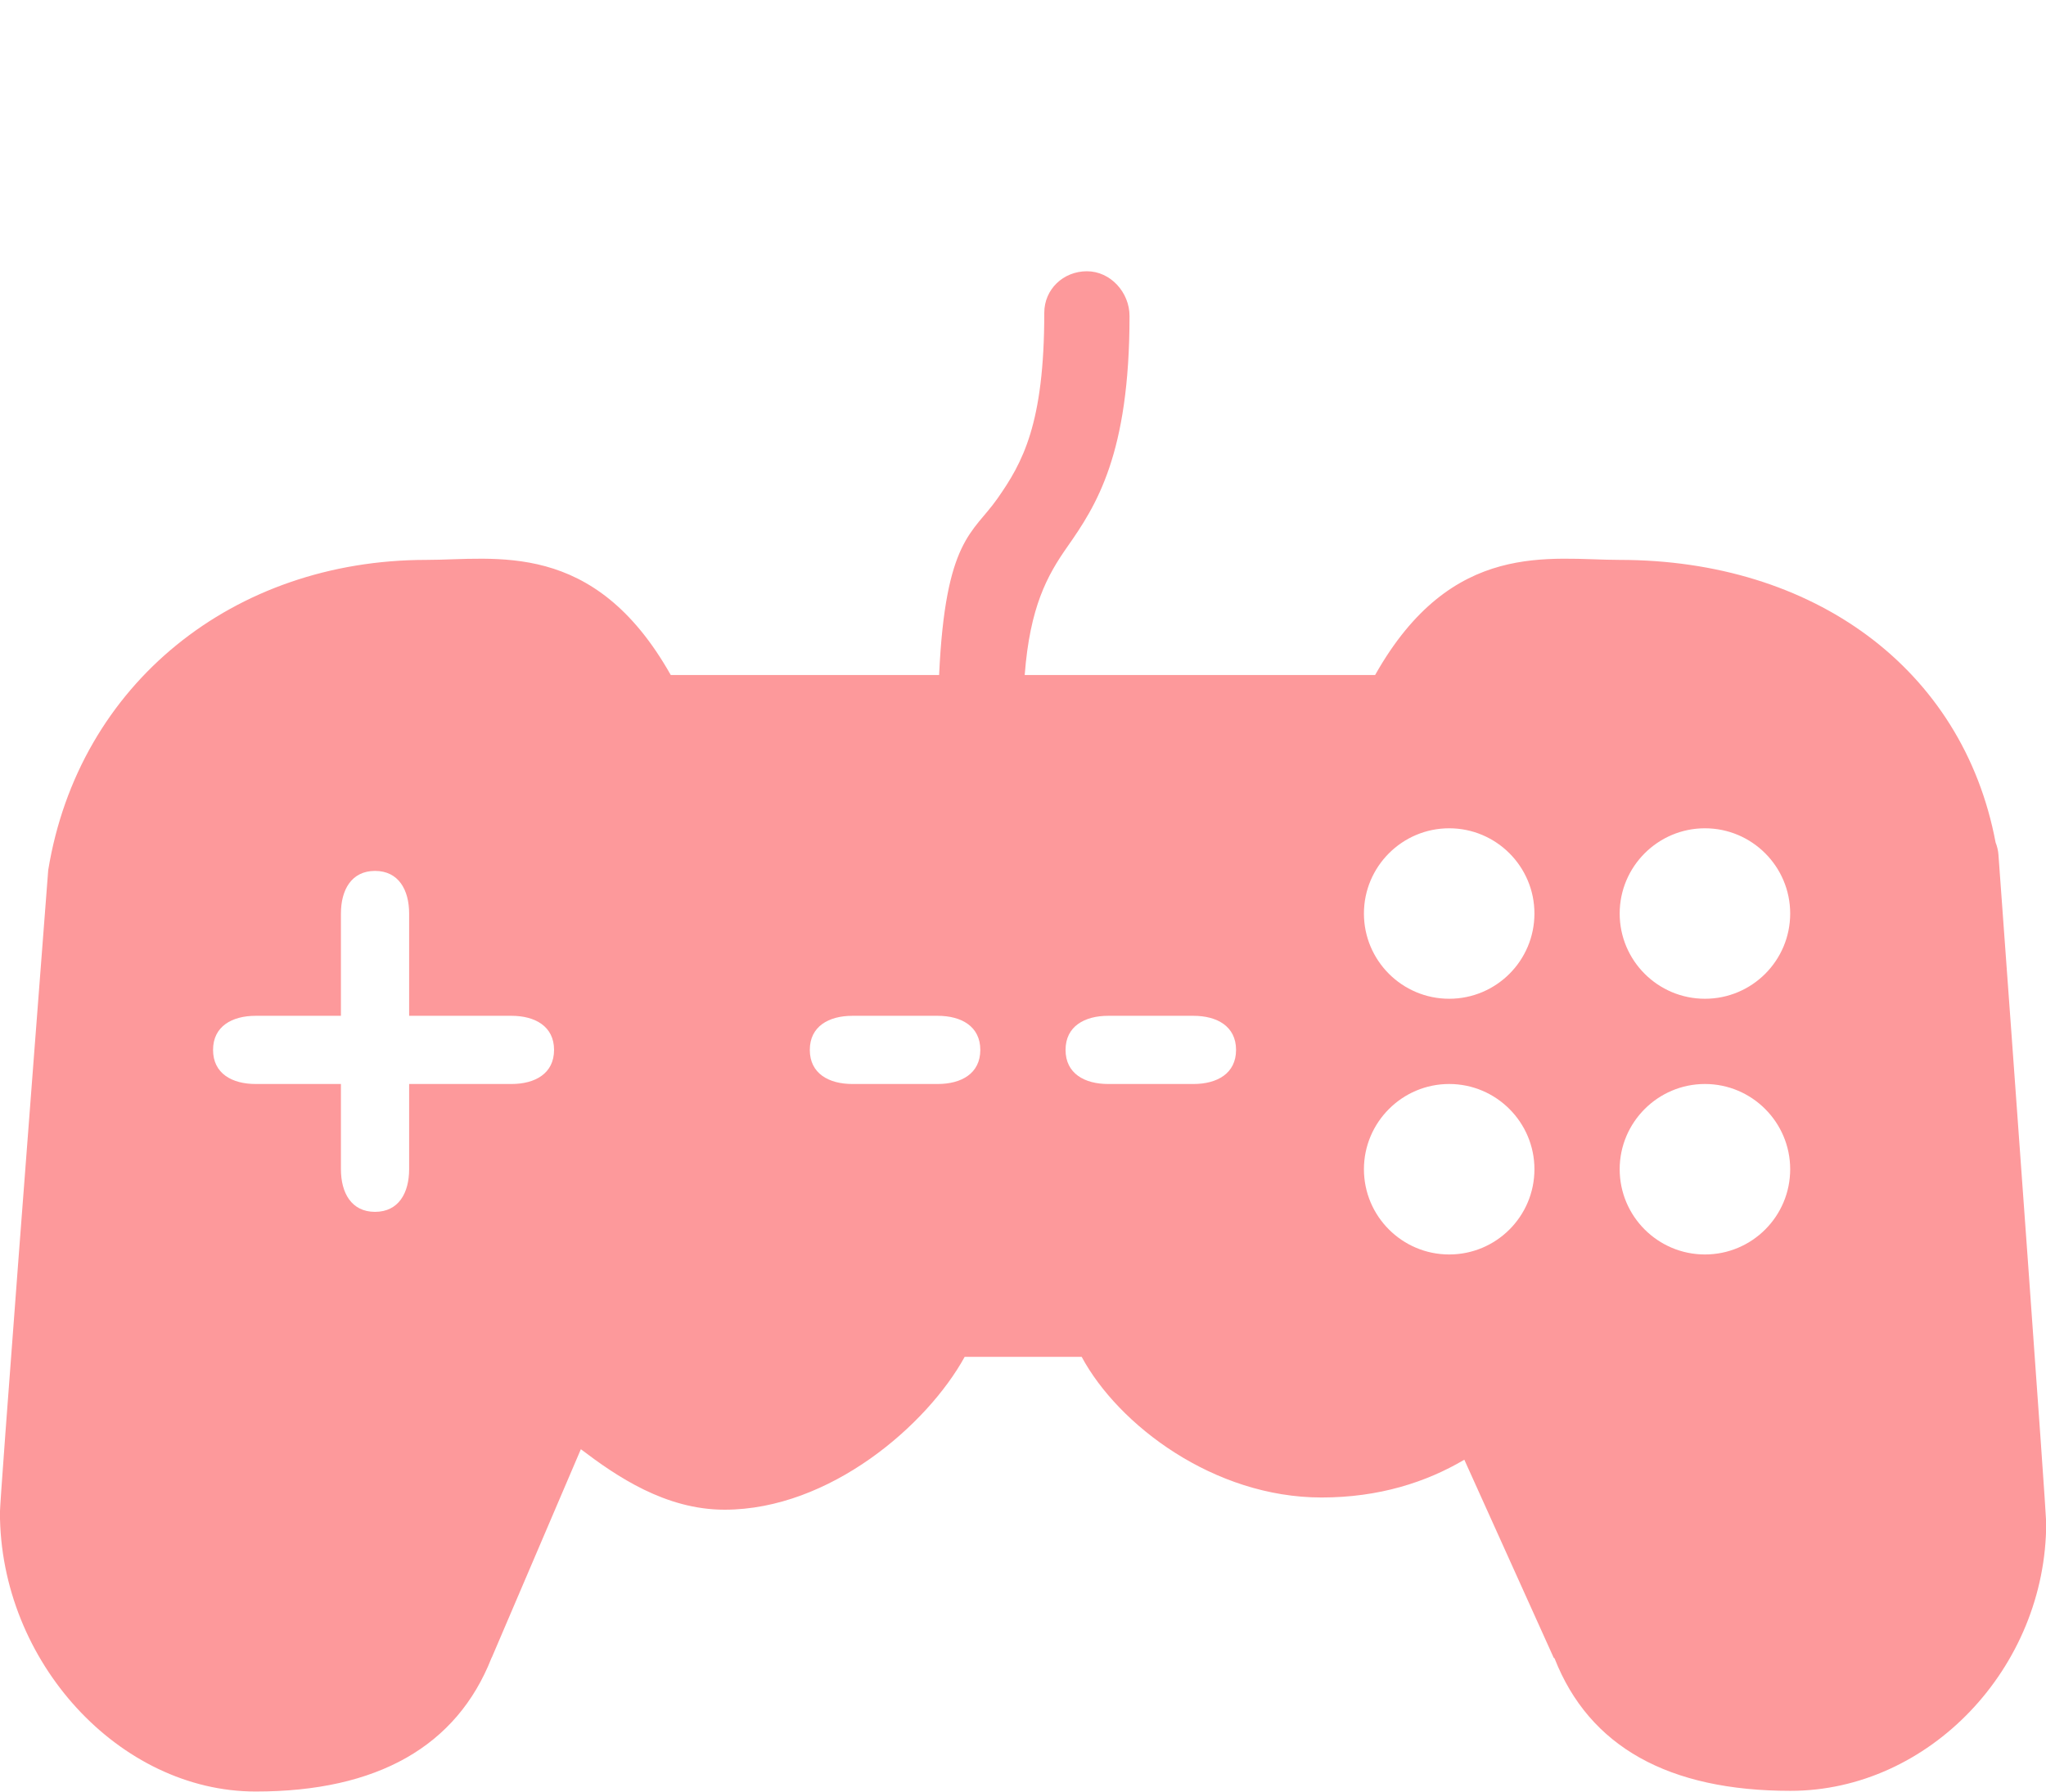
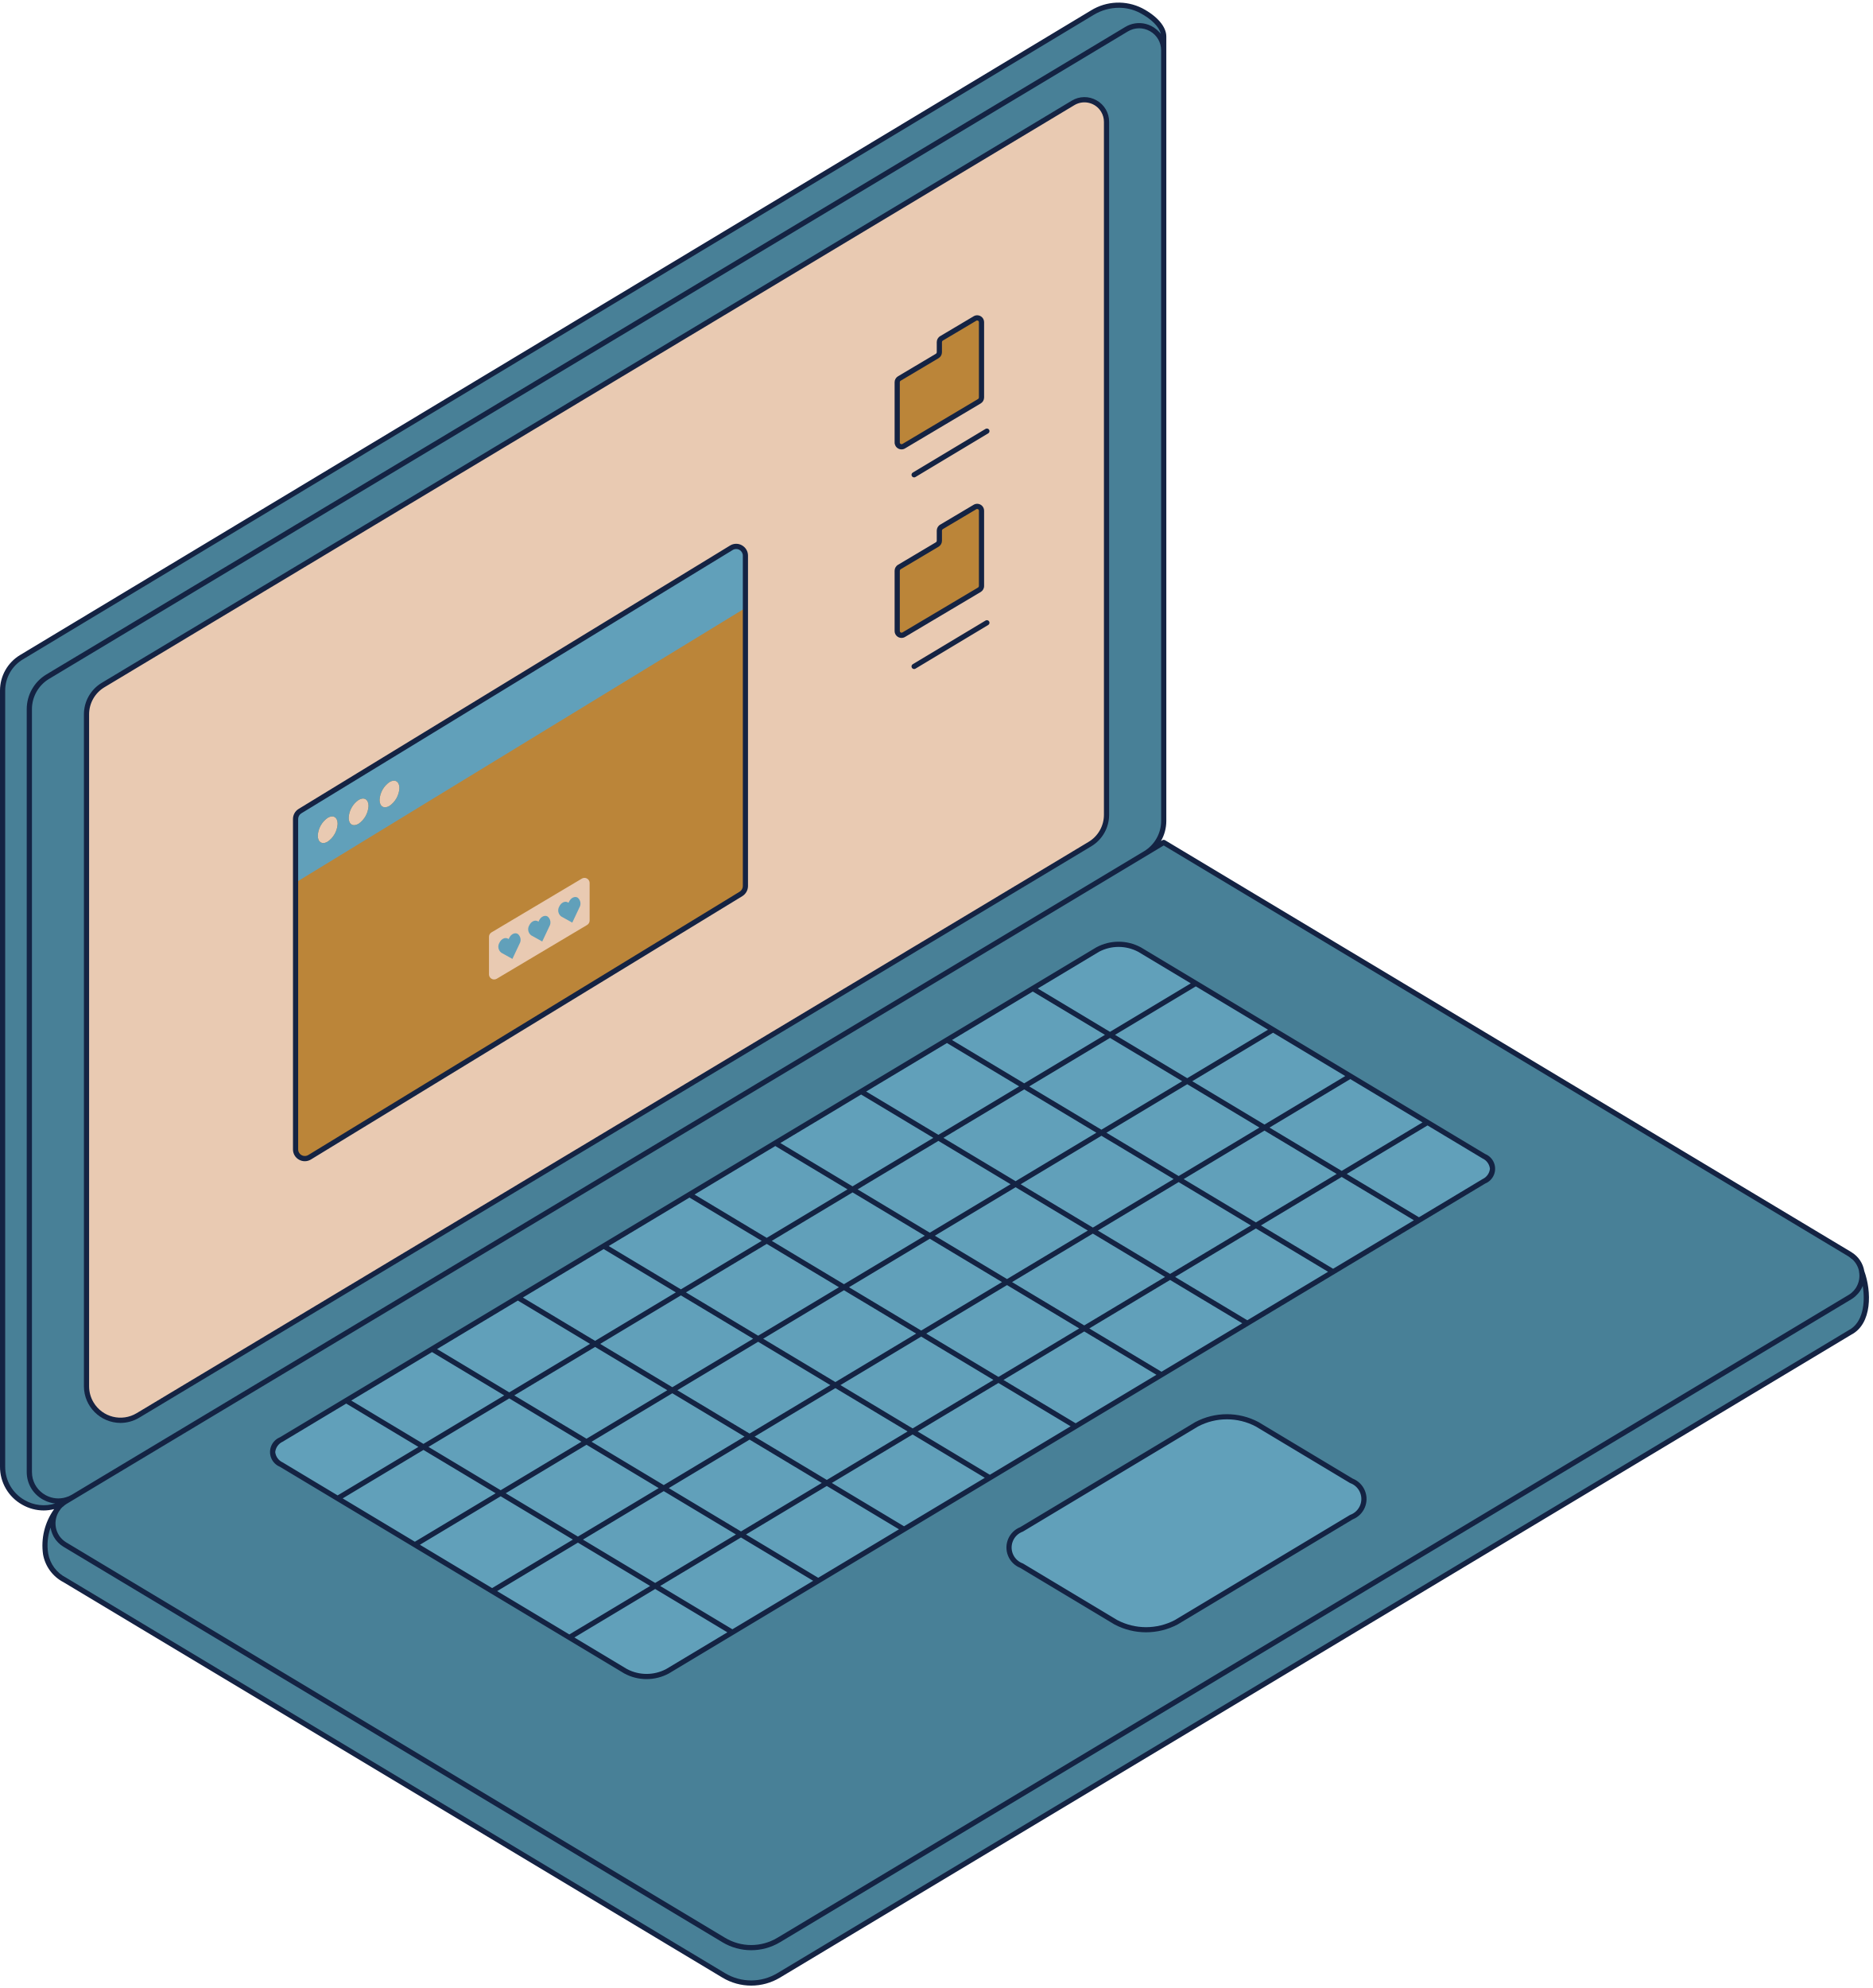
- <svg xmlns="http://www.w3.org/2000/svg" contentScriptType="text/ecmascript" fill="#fd999b" width="120" zoomAndPan="magnify" contentStyleType="text/css" viewBox="-0.0 -0.5 120.0 105.1" height="105.1" preserveAspectRatio="xMidYMid meet" version="1">
+ <svg xmlns="http://www.w3.org/2000/svg" contentScriptType="text/ecmascript" fill="#000000" width="360.8" zoomAndPan="magnify" contentStyleType="text/css" viewBox="-0.0 -0.5 360.8 383.0" height="383" preserveAspectRatio="xMidYMid meet" version="1">
  <g id="change1_1">
-     <path fill="inherit" d="M0 0L0 0" stroke="#449fdb" />
+     <path fill="#488097" d="M14.082,287.904c-0.192,0.113-0.389,0.21-0.589,0.298c0.213-0.093,0.421-0.198,0.622-0.317L220.722,163.92 v0.001v-0.001l0.047-0.028c2.165-1.323,3.488-3.675,3.487-6.214V9.191c0-0.288-0.036-0.567-0.085-0.841 c0.05,0.277,0.085,0.557,0.085,0.841v-2.66c0-1.883-2.007-3.759-4.388-5.006V1.521c-2.975-1.502-6.517-1.351-9.353,0.4l-206.4,124.2 c-2.246,1.349-3.618,3.777-3.615,6.397v149.535c-0.002,4.378,3.546,7.928,7.924,7.93c1.432,0.001,2.836-0.388,4.065-1.121 c0.006-0.004,0.011-0.008,0.017-0.012L14.082,287.904z M223.875,7.332c-0.101-0.236-0.228-0.457-0.365-0.672 c0.022,0.034,0.05,0.06,0.071,0.095C223.693,6.941,223.791,7.134,223.875,7.332z M224.124,8.123 c-0.056-0.242-0.127-0.477-0.218-0.703C223.998,7.648,224.069,7.883,224.124,8.123z M223.201,6.245 c-0.089-0.111-0.173-0.226-0.271-0.328C223.027,6.018,223.112,6.133,223.201,6.245z M222.233,5.318 c0.125,0.087,0.238,0.192,0.355,0.292C222.472,5.511,222.359,5.407,222.233,5.318z M220.155,4.519 c-0.09-0.012-0.18-0.02-0.271-0.027l0-0.014C219.975,4.486,220.064,4.507,220.155,4.519z M221.843,5.088 c-0.131-0.075-0.259-0.154-0.398-0.216C221.583,4.934,221.711,5.014,221.843,5.088z M221.013,4.719 c-0.145-0.048-0.288-0.102-0.439-0.136C220.724,4.617,220.867,4.67,221.013,4.719z M219.883,4.479l0,0.014 c-0.083-0.006-0.162-0.023-0.246-0.025C219.72,4.469,219.801,4.472,219.883,4.479z M218.874,4.5 c-0.031,0.004-0.061,0.014-0.092,0.019C218.813,4.514,218.843,4.504,218.874,4.5z M218.068,4.693 c-0.074,0.024-0.147,0.05-0.22,0.077C217.921,4.743,217.994,4.717,218.068,4.693z M5.65,283.079c0,0.003,0,0.005,0,0.008 c0-0.002,0-0.004,0-0.006V283.079z M6.405,285.873c0.04,0.07,0.082,0.138,0.126,0.206c-0.028-0.044-0.059-0.083-0.086-0.128 C6.43,285.927,6.42,285.899,6.405,285.873z M5.697,283.765c0.008,0.061,0.018,0.122,0.028,0.182 C5.715,283.886,5.704,283.826,5.697,283.765z M5.832,284.467c0.014,0.054,0.026,0.108,0.042,0.161 C5.858,284.575,5.846,284.521,5.832,284.467z M6.1,285.275c0.004,0.009,0.008,0.017,0.012,0.025 C6.109,285.292,6.104,285.284,6.1,285.275z M7.004,286.719c0.077,0.089,0.156,0.177,0.238,0.261 C7.16,286.896,7.081,286.809,7.004,286.719z M6.682,286.307c0.06,0.084,0.121,0.166,0.185,0.247 C6.804,286.474,6.742,286.392,6.682,286.307z M7.644,287.355c-0.096-0.081-0.189-0.166-0.281-0.255 C7.454,287.188,7.547,287.274,7.644,287.355z M8.212,287.774c0.1,0.065,0.202,0.127,0.306,0.186 C8.414,287.902,8.313,287.839,8.212,287.774z M7.765,287.453c0.099,0.079,0.201,0.155,0.305,0.228 C7.966,287.609,7.865,287.532,7.765,287.453z M8.992,288.196c-0.1-0.044-0.197-0.092-0.295-0.142 C8.794,288.104,8.892,288.152,8.992,288.196z M9.204,288.283c0.095,0.038,0.192,0.073,0.29,0.106 C9.396,288.356,9.3,288.32,9.204,288.283z M9.719,288.457c0.101,0.029,0.203,0.055,0.306,0.078 C9.923,288.512,9.821,288.486,9.719,288.457z M10.239,288.578c0.115,0.021,0.232,0.039,0.35,0.053 C10.471,288.617,10.355,288.6,10.239,288.578z M10.768,288.65c0.134,0.011,0.269,0.018,0.406,0.02 C11.038,288.668,10.903,288.661,10.768,288.65z M11.302,288.671c0.479-0.005,0.953-0.069,1.411-0.193 C12.247,288.604,11.774,288.667,11.302,288.671z M13.384,288.246c-0.194,0.08-0.389,0.149-0.588,0.206 C12.996,288.395,13.192,288.326,13.384,288.246z M356.513,256.2L150.052,380.074c-3.256,1.953-7.322,1.953-10.578,0L12.506,303.893 c-5.664-3.083-4.086-10.052-1.616-13.438c-0.007,0.012-0.017,0.023-0.024,0.035c-1.366,2.272-0.632,5.221,1.64,6.587 c-2.261-1.362-2.99-4.3-1.627-6.561c0.116-0.192,0.245-0.376,0.386-0.55c-0.127,0.15-0.251,0.32-0.375,0.489 c0.399-0.651,0.946-1.197,1.599-1.593c0.005-0.003,0.011-0.005,0.017-0.009l1.62-0.972c-0.014,0.009-0.03,0.015-0.044,0.023 l0.033-0.02c0.004-0.002,0.008-0.003,0.011-0.006l206.6-123.957c0.015-0.009,0.028-0.021,0.043-0.03l3.487-2.092l132.257,79.354 v-0.004c0.028,0.019,0.052,0.044,0.079,0.063c1.182,0.744,1.918,1.921,2.151,3.2c-0.003-0.009-0.006-0.018-0.009-0.026 c0.128,0.649,0.105,1.299-0.03,1.919c-0.027,0.123-0.053,0.245-0.09,0.366c-0.038,0.126-0.084,0.249-0.132,0.371 c-0.071,0.176-0.152,0.35-0.245,0.52c-0.046,0.085-0.086,0.173-0.137,0.255c-0.033,0.053-0.071,0.103-0.106,0.155 c-0.087,0.128-0.18,0.253-0.28,0.372c-0.054,0.064-0.109,0.126-0.166,0.187c-0.098,0.106-0.202,0.206-0.31,0.303 c-0.06,0.053-0.117,0.109-0.18,0.159c-0.172,0.139-0.351,0.271-0.544,0.387c0.192-0.115,0.372-0.247,0.544-0.387 c0.063-0.051,0.12-0.106,0.18-0.159c0.108-0.097,0.212-0.197,0.31-0.303c0.057-0.061,0.112-0.123,0.166-0.187 c0.1-0.119,0.192-0.244,0.28-0.372c0.035-0.052,0.073-0.102,0.106-0.155c0.017-0.027,0.037-0.05,0.053-0.077 c0.034-0.057,0.052-0.119,0.084-0.177c0.092-0.169,0.175-0.341,0.245-0.52c0.049-0.123,0.094-0.246,0.132-0.371 c0.036-0.121,0.063-0.243,0.09-0.366c0.14-0.631,0.152-1.271,0.039-1.893C360.212,248.303,360.253,254.254,356.513,256.2z" />
  </g>
-   <g id="change1_2">
-     <path fill="inherit" d="M117.212 49.652c-0.016-0.252-0.076-0.5-0.168-0.732-1.928-10.236-10.724-16.576-22.048-16.576-4.052 0-9.832-1.252-14.344 6.752h-20.552c0.304-4 1.328-5.848 2.492-7.508 1.712-2.44 3.656-5.452 3.656-13.552 0-1.384-1.116-2.624-2.5-2.624s-2.5 1.056-2.5 2.436c0 6.52-1.272 8.796-2.752 10.904-1.436 2.048-3.048 2.344-3.416 10.344h-15.74c-4.512-8-10.292-6.752-14.344-6.752-11.272 0-20.38 7.248-22.168 18.196-0.852 11.088-2.832 36.848-2.832 37.684 0 8.752 7.008 16.368 15 16.368 7.148 0 11.8-2.664 13.832-7.836 0.028-0.048 0.056-0.112 0.076-0.164l5.164-12.080c2.096 1.592 4.96 3.548 8.428 3.548 6.164 0 11.888-4.968 14.084-8.968h6.86c2.152 4 7.752 8.252 14.068 8.252 3.376 0 6.14-0.896 8.376-2.216l5.236 11.604c0.020 0.044 0.044 0.016 0.064 0.068 2.032 5.164 6.684 7.752 13.828 7.752 8.124 0 15-7.216 15-15.732-0.016-0.828-1.96-27.672-2.8-39.168zM29.996 63.088h-6v5c0 1.388-0.616 2.5-2 2.5s-2-1.112-2-2.5v-5h-5c-1.384 0-2.5-0.612-2.5-2 0-1.384 1.116-2 2.5-2h5v-6c0-1.384 0.616-2.5 2-2.5s2 1.12 2 2.5v6h6c1.384 0 2.5 0.616 2.5 2 0 1.388-1.116 2-2.5 2zM54.996 63.088h-5c-1.384 0-2.5-0.612-2.5-2 0-1.384 1.116-2 2.5-2h5c1.384 0 2.5 0.616 2.5 2 0 1.388-1.116 2-2.5 2zM69.996 63.088h-5c-1.384 0-2.5-0.612-2.5-2 0-1.384 1.116-2 2.5-2h5c1.384 0 2.5 0.616 2.5 2 0 1.388-1.116 2-2.5 2zM84.996 73.088c-2.756 0-5-2.24-5-5 0-2.752 2.244-5 5-5 2.76 0 5 2.248 5 5 0 2.764-2.24 5-5 5zM84.996 58.088c-2.756 0-5-2.236-5-5 0-2.756 2.244-5 5-5 2.76 0 5 2.244 5 5 0 2.764-2.24 5-5 5zM99.996 73.088c-2.756 0-5-2.24-5-5 0-2.752 2.244-5 5-5 2.76 0 5 2.248 5 5 0 2.764-2.24 5-5 5zM99.996 58.088c-2.756 0-5-2.236-5-5 0-2.756 2.244-5 5-5 2.76 0 5 2.244 5 5 0 2.764-2.24 5-5 5z" />
+   <g id="change2_1">
+     <path fill="#e9cab2" d="M210.057,162.106L26.585,272.189c-3.1,1.86-7.121,0.855-8.981-2.245c-0.61-1.017-0.933-2.181-0.933-3.368 V137.1c0-2.299,1.207-4.43,3.178-5.613L206.786,19.326c2.016-1.21,4.632-0.556,5.842,1.46c0.397,0.662,0.607,1.419,0.607,2.191 v133.516C213.235,158.792,212.029,160.923,210.057,162.106z" />
+   </g>
+   <g id="change3_1">
+     <path fill="#bb8539" d="M181.427,64.692l6.458-3.836c0.395-0.235,0.906-0.105,1.14,0.29c0.077,0.129,0.117,0.276,0.117,0.426v14.512 c0,0.294-0.154,0.566-0.407,0.716l-14.58,8.661c-0.395,0.235-0.906,0.105-1.14-0.29c-0.077-0.129-0.117-0.276-0.117-0.426V73.139 c0-0.294,0.154-0.566,0.407-0.716l7.308-4.341c0.252-0.15,0.407-0.422,0.407-0.715v-1.959 C181.02,65.114,181.175,64.842,181.427,64.692z M181.02,101.727v1.958c0,0.294-0.155,0.566-0.407,0.716l-7.308,4.341 c-0.253,0.15-0.407,0.422-0.407,0.716v11.606c0,0.46,0.372,0.832,0.831,0.833c0.15,0,0.297-0.04,0.426-0.117l14.58-8.662 c0.252-0.15,0.407-0.422,0.407-0.715V97.89c0-0.46-0.373-0.832-0.832-0.832c-0.15,0-0.296,0.04-0.425,0.117l-6.458,3.836 C181.175,101.161,181.02,101.433,181.02,101.727z M143.649,106.554V170.2c0,0.621-0.323,1.197-0.853,1.52l-83.129,50.733 c-0.84,0.513-1.936,0.247-2.448-0.592c-0.171-0.279-0.261-0.6-0.261-0.928v-63.647c0-0.621,0.323-1.197,0.853-1.52l83.13-50.732 c0.84-0.512,1.936-0.246,2.448,0.594C143.559,105.907,143.649,106.227,143.649,106.554z M65.063,158.206 c0-1.263-0.861-1.779-1.913-1.148c-1.138,0.788-1.845,2.06-1.912,3.443c0,1.262,0.861,1.779,1.912,1.147 C64.289,160.861,64.996,159.589,65.063,158.206z M71.017,154.763c0-1.262-0.861-1.779-1.913-1.148 c-1.139,0.788-1.846,2.06-1.913,3.443c0,1.262,0.861,1.779,1.913,1.148C70.243,157.419,70.95,156.146,71.017,154.763z M76.97,151.32 c0-1.262-0.861-1.779-1.913-1.147c-1.138,0.787-1.845,2.06-1.912,3.442c0,1.263,0.86,1.779,1.912,1.148 C76.196,153.976,76.903,152.703,76.97,151.32z M113.624,169.62c0-0.547-0.443-0.991-0.99-0.992c-0.18,0-0.356,0.049-0.51,0.141 l-17.41,10.36c-0.3,0.179-0.484,0.503-0.484,0.852v7.226c-0.001,0.547,0.442,0.992,0.989,0.993c0.18,0,0.356-0.048,0.511-0.141 l17.41-10.359c0.3-0.179,0.484-0.503,0.484-0.852L113.624,169.62z" />
+   </g>
+   <g id="change4_1">
+     <path fill="#61a0ba" d="M260.429,291.785l-33.75,20.249c-3.644,1.931-8.007,1.931-11.651,0l-18.169-10.9 c-3.217-1.93-3.217-5.06,0-6.99l33.75-20.25c3.643-1.931,8.007-1.931,11.65,0l18.17,10.9 C263.646,286.725,263.646,289.854,260.429,291.785z M54.206,281.663l66.367,39.82c2.518,1.334,5.535,1.334,8.053,0l157.325-94.4 c2.224-1.334,2.224-3.5,0-4.832l-66.367-39.82c-2.518-1.334-5.535-1.334-8.053,0l-157.325,94.4 C51.982,278.165,51.982,280.329,54.206,281.663z M109.715,314.969l165.379-99.228 M94.831,306.041l165.379-99.23 M79.947,297.111 l165.379-99.227 M65.063,288.184l165.379-99.234 M199.02,189.942l74.42,44.658 M182.482,199.87l74.42,44.652 M165.944,209.793 l74.421,44.652 M223.827,264.368l-74.421-44.652 M207.289,274.29l-74.421-44.652 M116.33,239.561l74.421,44.652 M99.793,249.479 l74.42,44.652 M83.255,259.4l74.42,44.653 M66.717,269.323l74.42,44.652 M103.867,176.857l-0.093,0.2l-0.146-0.081 c-0.552-0.307-1.286,0.052-1.64,0.8c-0.379,0.638-0.225,1.458,0.36,1.914l0.145,0.081l2,1.113l1.28-2.715l0.094-0.2 c0.379-0.637,0.225-1.457-0.359-1.914c-0.553-0.306-1.287,0.053-1.641,0.803L103.867,176.857z M98.117,180.212l-0.093,0.2 l-0.146-0.081c-0.552-0.307-1.286,0.051-1.639,0.8c-0.38,0.637-0.226,1.458,0.359,1.914l0.145,0.081l2,1.113l1.281-2.715l0.093-0.2 c0.379-0.637,0.225-1.457-0.359-1.914c-0.553-0.305-1.287,0.054-1.641,0.803L98.117,180.212z M109.655,173.221l-0.093,0.2 l-0.146-0.081c-0.552-0.307-1.286,0.051-1.639,0.8c-0.38,0.637-0.226,1.458,0.359,1.914l0.145,0.081l2,1.113l1.281-2.715l0.093-0.2 c0.379-0.637,0.225-1.457-0.359-1.914c-0.553-0.305-1.287,0.054-1.641,0.803L109.655,173.221z M143.649,106.553v10.077 l-86.691,52.906v-12.25c0-0.621,0.323-1.197,0.853-1.52l83.13-50.732c0.84-0.512,1.936-0.246,2.448,0.594 c0.17,0.279,0.26,0.599,0.26,0.926L143.649,106.553z M65.063,158.206c0-1.263-0.861-1.779-1.913-1.148 c-1.138,0.788-1.845,2.06-1.912,3.443c0,1.262,0.861,1.779,1.912,1.147C64.289,160.861,64.996,159.589,65.063,158.206z M71.017,154.763c0-1.262-0.861-1.779-1.913-1.148c-1.139,0.788-1.846,2.06-1.913,3.443c0,1.262,0.861,1.779,1.913,1.148 C70.243,157.419,70.95,156.146,71.017,154.763z M76.97,151.32c0-1.262-0.861-1.779-1.913-1.147c-1.138,0.787-1.845,2.06-1.912,3.442 c0,1.263,0.86,1.779,1.912,1.148C76.196,153.976,76.903,152.703,76.97,151.32z" />
+   </g>
+   <g id="change5_1">
+     <path fill="#142343" d="M359.259,244.372c-0.247-1.479-1.116-2.781-2.388-3.576c-0.033-0.022-0.067-0.05-0.1-0.07l0,0 l-132.258-79.355c-0.158-0.094-0.355-0.094-0.513,0l-0.277,0.167c0.674-1.174,1.03-2.505,1.033-3.859V6.532 c0-1.886-1.741-3.923-4.656-5.45c-3.132-1.576-6.856-1.418-9.843,0.418L3.86,125.7c-2.389,1.442-3.852,4.027-3.86,6.817v149.536 c-0.02,3.041,1.618,5.852,4.275,7.333c1.265,0.725,2.697,1.109,4.155,1.114c0.675-0.004,1.346-0.091,2-0.259 c-0.007,0.012-0.016,0.022-0.023,0.034c-1.795,2.521-2.551,5.637-2.11,8.7c0.414,2.3,1.873,4.278,3.948,5.352L139.217,380.5 c3.413,2.052,7.679,2.052,11.092,0l206.435-123.859C360.824,254.521,360.674,248.256,359.259,244.372z M224.259,162.383l132,79.2 c0.13,0.084,0.252,0.18,0.365,0.286l0.159,0.138c0.044,0.037,0.095,0.067,0.15,0.086c0.669,0.602,1.129,1.402,1.312,2.284 c-0.004,0.033-0.004,0.067,0,0.1c0.206,1.079-0.006,2.196-0.593,3.125v0.007c-0.105,0.16-0.221,0.313-0.346,0.458 c-0.023,0.027-0.045,0.055-0.069,0.081c-0.112,0.123-0.231,0.239-0.356,0.347c-0.036,0.031-0.069,0.065-0.107,0.1 c-0.161,0.133-0.332,0.254-0.511,0.362L149.794,372.829c-3.096,1.861-6.967,1.861-10.063,0L12.763,296.648 c-0.234-0.144-0.454-0.309-0.658-0.494c-0.041-0.037-0.083-0.073-0.123-0.111c-0.187-0.179-0.357-0.376-0.508-0.587 c-0.025-0.035-0.047-0.073-0.071-0.109c-0.321-0.48-0.539-1.021-0.64-1.589c-0.221-1.233,0.103-2.502,0.89-3.477 c0.021-0.031,0.039-0.065,0.052-0.1c0.11-0.129,0.229-0.252,0.354-0.367c0.015-0.009,0.035,0,0.05-0.016l0,0l0.019-0.017 l0.021-0.018c0.187-0.182,0.392-0.345,0.612-0.487l1.608-0.964l0.013-0.008l0,0L89.566,243.2L224.259,162.383z M223.759,157.683 c-0.007,2.38-1.255,4.583-3.292,5.813L106.284,232l-92.42,55.452c-0.127,0.076-0.258,0.136-0.389,0.2 c-0.074,0.037-0.147,0.082-0.223,0.114s-0.127,0.044-0.19,0.069c-1.193,0.467-2.519,0.459-3.706-0.022 c-0.213-0.086-0.42-0.186-0.62-0.3c-1.391-0.776-2.332-2.166-2.536-3.746c-0.03-0.228-0.045-0.458-0.045-0.688V136.112 c0.007-2.378,1.252-4.581,3.287-5.812L217.341,5.559c0.167-0.1,0.34-0.189,0.519-0.266c0.026-0.011,0.053-0.018,0.079-0.028 c0.148-0.063,0.3-0.116,0.455-0.161c0.059-0.016,0.118-0.024,0.176-0.038c0.123-0.029,0.246-0.059,0.371-0.076 c0.076-0.011,0.153-0.012,0.23-0.019c0.107-0.009,0.214-0.021,0.322-0.022s0.22,0.01,0.33,0.018c0.07,0.005,0.14,0.005,0.21,0.014 c0.122,0.015,0.243,0.043,0.364,0.069c0.057,0.012,0.116,0.019,0.173,0.034c0.135,0.038,0.269,0.082,0.4,0.133 c0.041,0.015,0.083,0.025,0.123,0.041c0.175,0.071,0.346,0.154,0.511,0.247c1.335,0.744,2.159,2.157,2.148,3.686L223.759,157.683z M4.768,288.516c-2.341-1.305-3.786-3.782-3.768-6.463V132.517c0.007-2.44,1.286-4.699,3.375-5.961l206.4-124.2 c1.464-0.883,3.14-1.352,4.849-1.356c1.396-0.006,2.772,0.326,4.011,0.969c2.254,1.18,3.751,2.689,4.062,4.05l-0.013-0.013 c-0.19-0.242-0.401-0.466-0.63-0.67c-0.056-0.051-0.114-0.1-0.172-0.149c-0.601-0.513-1.312-0.881-2.077-1.077 c-1.351-0.348-2.786-0.134-3.977,0.592L8.927,129.441c-2.338,1.411-3.77,3.94-3.777,6.671l0,0v146.967 c0,0.545,0.07,1.088,0.211,1.614c0.138,0.512,0.343,1.004,0.61,1.462c0.546,0.932,1.33,1.702,2.273,2.23l0.044,0.022 c0.199,0.11,0.404,0.211,0.613,0.3c0.074,0.031,0.15,0.057,0.225,0.085c0.153,0.058,0.307,0.111,0.464,0.156 c0.084,0.024,0.167,0.046,0.252,0.067c0.157,0.038,0.314,0.068,0.473,0.093c0.077,0.012,0.154,0.027,0.232,0.036 c0.026,0,0.052,0.01,0.078,0.013C8.669,289.772,6.545,289.54,4.768,288.516z M356.256,255.769L149.794,379.646 c-3.096,1.861-6.967,1.861-10.063,0L12.745,303.453c-1.825-0.923-3.108-2.652-3.461-4.667c-0.267-1.677-0.108-3.395,0.463-4.994 c0.084,0.541,0.253,1.065,0.5,1.554c0.03,0.061,0.056,0.124,0.089,0.183s0.082,0.135,0.123,0.2c0.071,0.116,0.144,0.231,0.224,0.341 c0.041,0.057,0.085,0.111,0.128,0.166c0.089,0.113,0.184,0.223,0.283,0.329c0.046,0.05,0.094,0.1,0.143,0.148 c0.1,0.1,0.215,0.2,0.33,0.3c0.052,0.043,0.1,0.088,0.155,0.13c0.151,0.116,0.309,0.225,0.471,0.325 c0.019,0.012,0.036,0.026,0.056,0.038l126.968,76.181c3.415,2.045,7.677,2.045,11.092,0L356.771,249.81l0.023-0.017 c0.223-0.136,0.436-0.289,0.637-0.457c0.053-0.045,0.1-0.093,0.154-0.139c0.159-0.143,0.31-0.295,0.451-0.456 c0.033-0.038,0.067-0.076,0.1-0.115c0.347-0.416,0.627-0.883,0.829-1.385C359.485,250.5,359.012,254.336,356.256,255.769 L356.256,255.769z M211.322,18.837c-1.489-0.857-3.326-0.834-4.793,0.06L19.592,131.059c-2.117,1.279-3.414,3.569-3.421,6.042 v129.476c0.011,3.889,3.159,7.041,7.048,7.058c1.278-0.004,2.53-0.355,3.623-1.016l183.472-110.084 c2.117-1.278,3.414-3.569,3.421-6.042V22.977C213.746,21.26,212.821,19.673,211.322,18.837z M212.735,156.493 c-0.006,2.122-1.119,4.087-2.935,5.184L26.327,271.761c-2.863,1.718-6.577,0.789-8.295-2.075c-0.563-0.939-0.861-2.014-0.861-3.109 V137.1c0.006-2.122,1.119-4.087,2.935-5.184L207.042,19.755c1.779-1.069,4.088-0.493,5.157,1.287 c0.351,0.585,0.537,1.254,0.536,1.935V156.493z M53.948,276.4c-1.571,0.642-2.324,2.436-1.682,4.007 c0.312,0.764,0.918,1.37,1.682,1.682l66.367,39.82c2.674,1.443,5.894,1.443,8.568,0l157.326-94.394 c1.571-0.642,2.325-2.435,1.683-4.007c-0.312-0.765-0.919-1.371-1.683-1.683l-66.367-39.82c-2.674-1.441-5.893-1.441-8.567,0 L53.948,276.4z M226.163,226.654L210.6,236l-13.913-8.348l15.566-9.339L226.163,226.654z M213.221,217.724l15.567-9.34l13.912,8.348 l-15.566,9.339L213.221,217.724z M113.994,277.26l15.566-9.339l13.913,8.347l-15.566,9.34L113.994,277.26z M126.935,286.191 l-15.566,9.339l-13.912-8.347l15.566-9.34L126.935,286.191z M147.07,257.415l15.566-9.34l13.913,8.348l-15.567,9.339L147.07,257.415 z M160.011,266.345l-15.566,9.34l-13.913-8.347L146.1,258L160.011,266.345z M163.611,247.492l15.566-9.34l13.913,8.348l-15.567,9.34 L163.611,247.492z M180.149,237.569l15.566-9.34l13.913,8.348l-15.567,9.34L180.149,237.569z M179.177,236.986l-13.912-8.347 l15.566-9.34l13.913,8.347L179.177,236.986z M178.206,237.569l-15.567,9.34l-13.912-8.347l15.566-9.34L178.206,237.569z M161.668,247.492l-15.567,9.34l-13.912-8.348l15.566-9.339L161.668,247.492z M145.13,257.415l-15.566,9.34l-13.913-8.348 l15.566-9.34L145.13,257.415z M128.592,267.338l-15.566,9.339l-13.916-8.345l15.566-9.34L128.592,267.338z M144.448,276.851 l13.912,8.348l-15.566,9.34l-13.912-8.348L144.448,276.851z M145.419,276.268l15.567-9.34l13.912,8.348l-15.566,9.34 L145.419,276.268z M161.957,266.345l15.566-9.34l13.913,8.348l-15.566,9.34L161.957,266.345z M178.495,256.423l15.566-9.34 l13.913,8.347l-15.566,9.34L178.495,256.423z M195.03,246.5l15.566-9.34l13.914,8.347l-15.567,9.341L195.03,246.5z M211.568,236.577 l15.566-9.34l13.913,8.348l-15.566,9.34L211.568,236.577z M195.712,227.063l-13.912-8.345l15.566-9.339l13.912,8.347 L195.712,227.063z M180.829,218.133l-13.913-8.348l15.565-9.339l13.913,8.348L180.829,218.133z M179.857,218.716l-15.566,9.34 l-13.913-8.348l15.566-9.34L179.857,218.716z M163.319,228.639l-15.567,9.34l-13.912-8.348l15.566-9.34L163.319,228.639z M146.781,238.562l-15.567,9.338l-13.914-8.344l15.566-9.34L146.781,238.562z M130.243,248.484l-15.567,9.34l-13.912-8.347 l15.566-9.34L130.243,248.484z M113.705,258.407l-15.567,9.34L84.226,259.4l15.566-9.339L113.705,258.407z M97.167,268.33 L81.6,277.672l-13.913-8.348l15.566-9.34L97.167,268.33z M98.138,268.913l13.913,8.347l-15.566,9.34l-13.913-8.347L98.138,268.913z M95.513,287.183l-15.565,9.34l-13.913-8.348l15.565-9.337L95.513,287.183z M96.485,287.766l13.912,8.348l-15.565,9.339 l-13.913-8.347L96.485,287.766z M111.369,296.697l13.913,8.347l-15.566,9.34L95.8,306.038L111.369,296.697z M112.341,296.113 l15.566-9.339l13.912,8.348l-15.565,9.339L112.341,296.113z M142.791,295.705l13.912,8.347l-15.566,9.339l-13.911-8.347 L142.791,295.705z M143.763,295.122l15.566-9.34l13.912,8.347l-15.566,9.34L143.763,295.122z M160.3,285.2l15.566-9.34l13.912,8.347 l-15.566,9.34L160.3,285.2z M176.837,275.277l15.567-9.34l13.912,8.347l-15.567,9.34L176.837,275.277z M193.375,265.354l15.567-9.34 l13.912,8.348l-15.566,9.34L193.375,265.354z M209.913,255.431l15.567-9.34l13.913,8.348l-15.567,9.34L209.913,255.431z M226.452,245.509l15.566-9.34l13.913,8.347l-15.567,9.34L226.452,245.509z M242.989,235.586l15.566-9.34l13.913,8.348l-15.568,9.34 L242.989,235.586z M242.018,235.003l-13.913-8.348l15.566-9.339l13.913,8.348L242.018,235.003z M244.642,216.733l15.567-9.34 l13.913,8.348l-15.567,9.34L244.642,216.733z M243.671,216.15l-13.912-8.35l15.567-9.34l13.912,8.348L243.671,216.15z M228.787,207.219l-13.913-8.347l15.567-9.34l13.912,8.347L228.787,207.219z M227.815,207.802l-15.566,9.34l-13.912-8.342 l15.567-9.34L227.815,207.802z M197.365,208.212l-13.913-8.348l15.567-9.34l13.913,8.348L197.365,208.212z M53.038,279.247 c0.091-0.867,0.633-1.623,1.425-1.988l12.253-7.352l13.913,8.348l-15.566,9.339l-10.6-6.36 C53.671,280.869,53.129,280.114,53.038,279.247z M128.369,321.054c-2.358,1.248-5.181,1.248-7.539,0l-10.142-6.085l15.566-9.34 l13.912,8.347L128.369,321.054z M287.12,224.671c-0.091,0.868-0.633,1.624-1.425,1.989l-12.255,7.352l-13.913-8.347l15.567-9.341 l10.6,6.361C286.486,223.049,287.028,223.804,287.12,224.671z M219.328,182.864l10.143,6.086l-15.571,9.34l-13.913-8.348l11.8-7.078 C214.146,181.617,216.969,181.617,219.328,182.864L219.328,182.864z M260.685,284.364l-18.169-10.9 c-3.805-2.013-8.359-2.013-12.164,0l-33.75,20.25c-2.167,0.868-3.22,3.328-2.352,5.496c0.43,1.073,1.28,1.923,2.352,2.352 l18.169,10.9c3.805,2.013,8.36,2.013,12.165,0l33.749-20.25c2.167-0.867,3.221-3.327,2.353-5.494 C262.609,285.645,261.758,284.795,260.685,284.364L260.685,284.364z M260.171,291.354l-33.749,20.25 c-3.484,1.842-7.653,1.842-11.137,0l-18.169-10.9c-1.693-0.597-2.582-2.454-1.985-4.147c0.327-0.928,1.057-1.658,1.985-1.985 l33.75-20.25c3.483-1.843,7.653-1.843,11.136,0l18.169,10.9c1.694,0.598,2.582,2.456,1.984,4.149 c-0.327,0.927-1.057,1.656-1.984,1.984V291.354z M173.071,85.9c0.416,0.241,0.929,0.236,1.34-0.013l14.579-8.66 c0.404-0.241,0.651-0.676,0.652-1.146V61.572c0.001-0.735-0.594-1.332-1.33-1.332c-0.24,0-0.476,0.065-0.682,0.187l-6.459,3.836 c-0.403,0.241-0.65,0.676-0.651,1.145v1.959c0,0.117-0.062,0.225-0.163,0.285l-7.307,4.342c-0.404,0.24-0.651,0.675-0.652,1.145 v11.606C172.396,85.224,172.653,85.666,173.071,85.9z M173.398,73.136c-0.001-0.118,0.061-0.227,0.163-0.286l7.307-4.341 c0.404-0.241,0.651-0.675,0.652-1.145v-1.956c-0.001-0.117,0.061-0.226,0.162-0.286l6.459-3.836c0.05-0.031,0.108-0.048,0.167-0.048 c0.058,0.001,0.115,0.016,0.166,0.045c0.105,0.058,0.17,0.169,0.168,0.289v14.512c0,0.117-0.062,0.226-0.162,0.286l-14.58,8.661 c-0.158,0.093-0.362,0.04-0.454-0.118c-0.03-0.051-0.046-0.109-0.046-0.168L173.398,73.136z M189.642,112.4V97.89 c0-0.736-0.597-1.332-1.332-1.332c-0.239,0-0.474,0.065-0.68,0.187l-6.458,3.836c-0.404,0.241-0.651,0.676-0.652,1.146v1.958 c0,0.117-0.062,0.226-0.163,0.286l-7.307,4.341c-0.404,0.241-0.651,0.676-0.652,1.146v11.606c-0.004,0.733,0.587,1.331,1.321,1.335 c0.244,0.001,0.483-0.064,0.692-0.19l14.579-8.66C189.394,113.307,189.642,112.871,189.642,112.4z M188.642,112.4 c-0.001,0.117-0.062,0.225-0.162,0.286l-14.58,8.66c-0.158,0.093-0.362,0.04-0.454-0.118c-0.03-0.051-0.045-0.108-0.046-0.167 v-11.603c0-0.117,0.062-0.226,0.163-0.286l7.307-4.341c0.404-0.241,0.651-0.676,0.652-1.146v-1.958c0-0.117,0.062-0.226,0.162-0.286 l6.459-3.836c0.05-0.031,0.108-0.048,0.167-0.048c0.058,0,0.116,0.016,0.166,0.045c0.105,0.057,0.17,0.168,0.168,0.288 L188.642,112.4z M190.612,82.3c0.142,0.237,0.065,0.544-0.172,0.686c0,0,0,0,0,0l-14.029,8.418 c-0.237,0.142-0.544,0.065-0.687-0.172c-0.142-0.237-0.065-0.544,0.172-0.687l0,0l14.03-8.418 C190.163,81.986,190.47,82.063,190.612,82.3C190.612,82.3,190.612,82.3,190.612,82.3z M190.612,119.219 c0.142,0.237,0.065,0.544-0.172,0.686c0,0,0,0,0,0l-14.029,8.418c-0.078,0.046-0.166,0.071-0.257,0.071c-0.276,0-0.5-0.224-0.5-0.5 c0-0.175,0.092-0.337,0.242-0.428l14.03-8.418c0.237-0.141,0.544-0.063,0.685,0.174c0,0,0,0.001,0.001,0.001V119.219z M142.985,104.561c-0.718-0.409-1.602-0.393-2.305,0.042l-83.129,50.736c-0.677,0.415-1.091,1.152-1.093,1.946v63.648 c-0.006,0.826,0.441,1.589,1.164,1.989c0.717,0.407,1.599,0.391,2.3-0.042l83.129-50.732c0.677-0.416,1.09-1.153,1.093-1.947 v-63.647c0.007-0.825-0.438-1.588-1.159-1.989V104.561z M143.149,170.197c-0.002,0.446-0.233,0.859-0.613,1.093l-83.13,50.733 c-0.604,0.368-1.392,0.177-1.761-0.427c-0.123-0.201-0.187-0.432-0.187-0.667v-63.644c0.002-0.446,0.233-0.859,0.613-1.093 L141.2,105.46c0.394-0.245,0.891-0.254,1.294-0.023c0.406,0.224,0.657,0.653,0.654,1.117L143.149,170.197z" />
  </g>
</svg>
